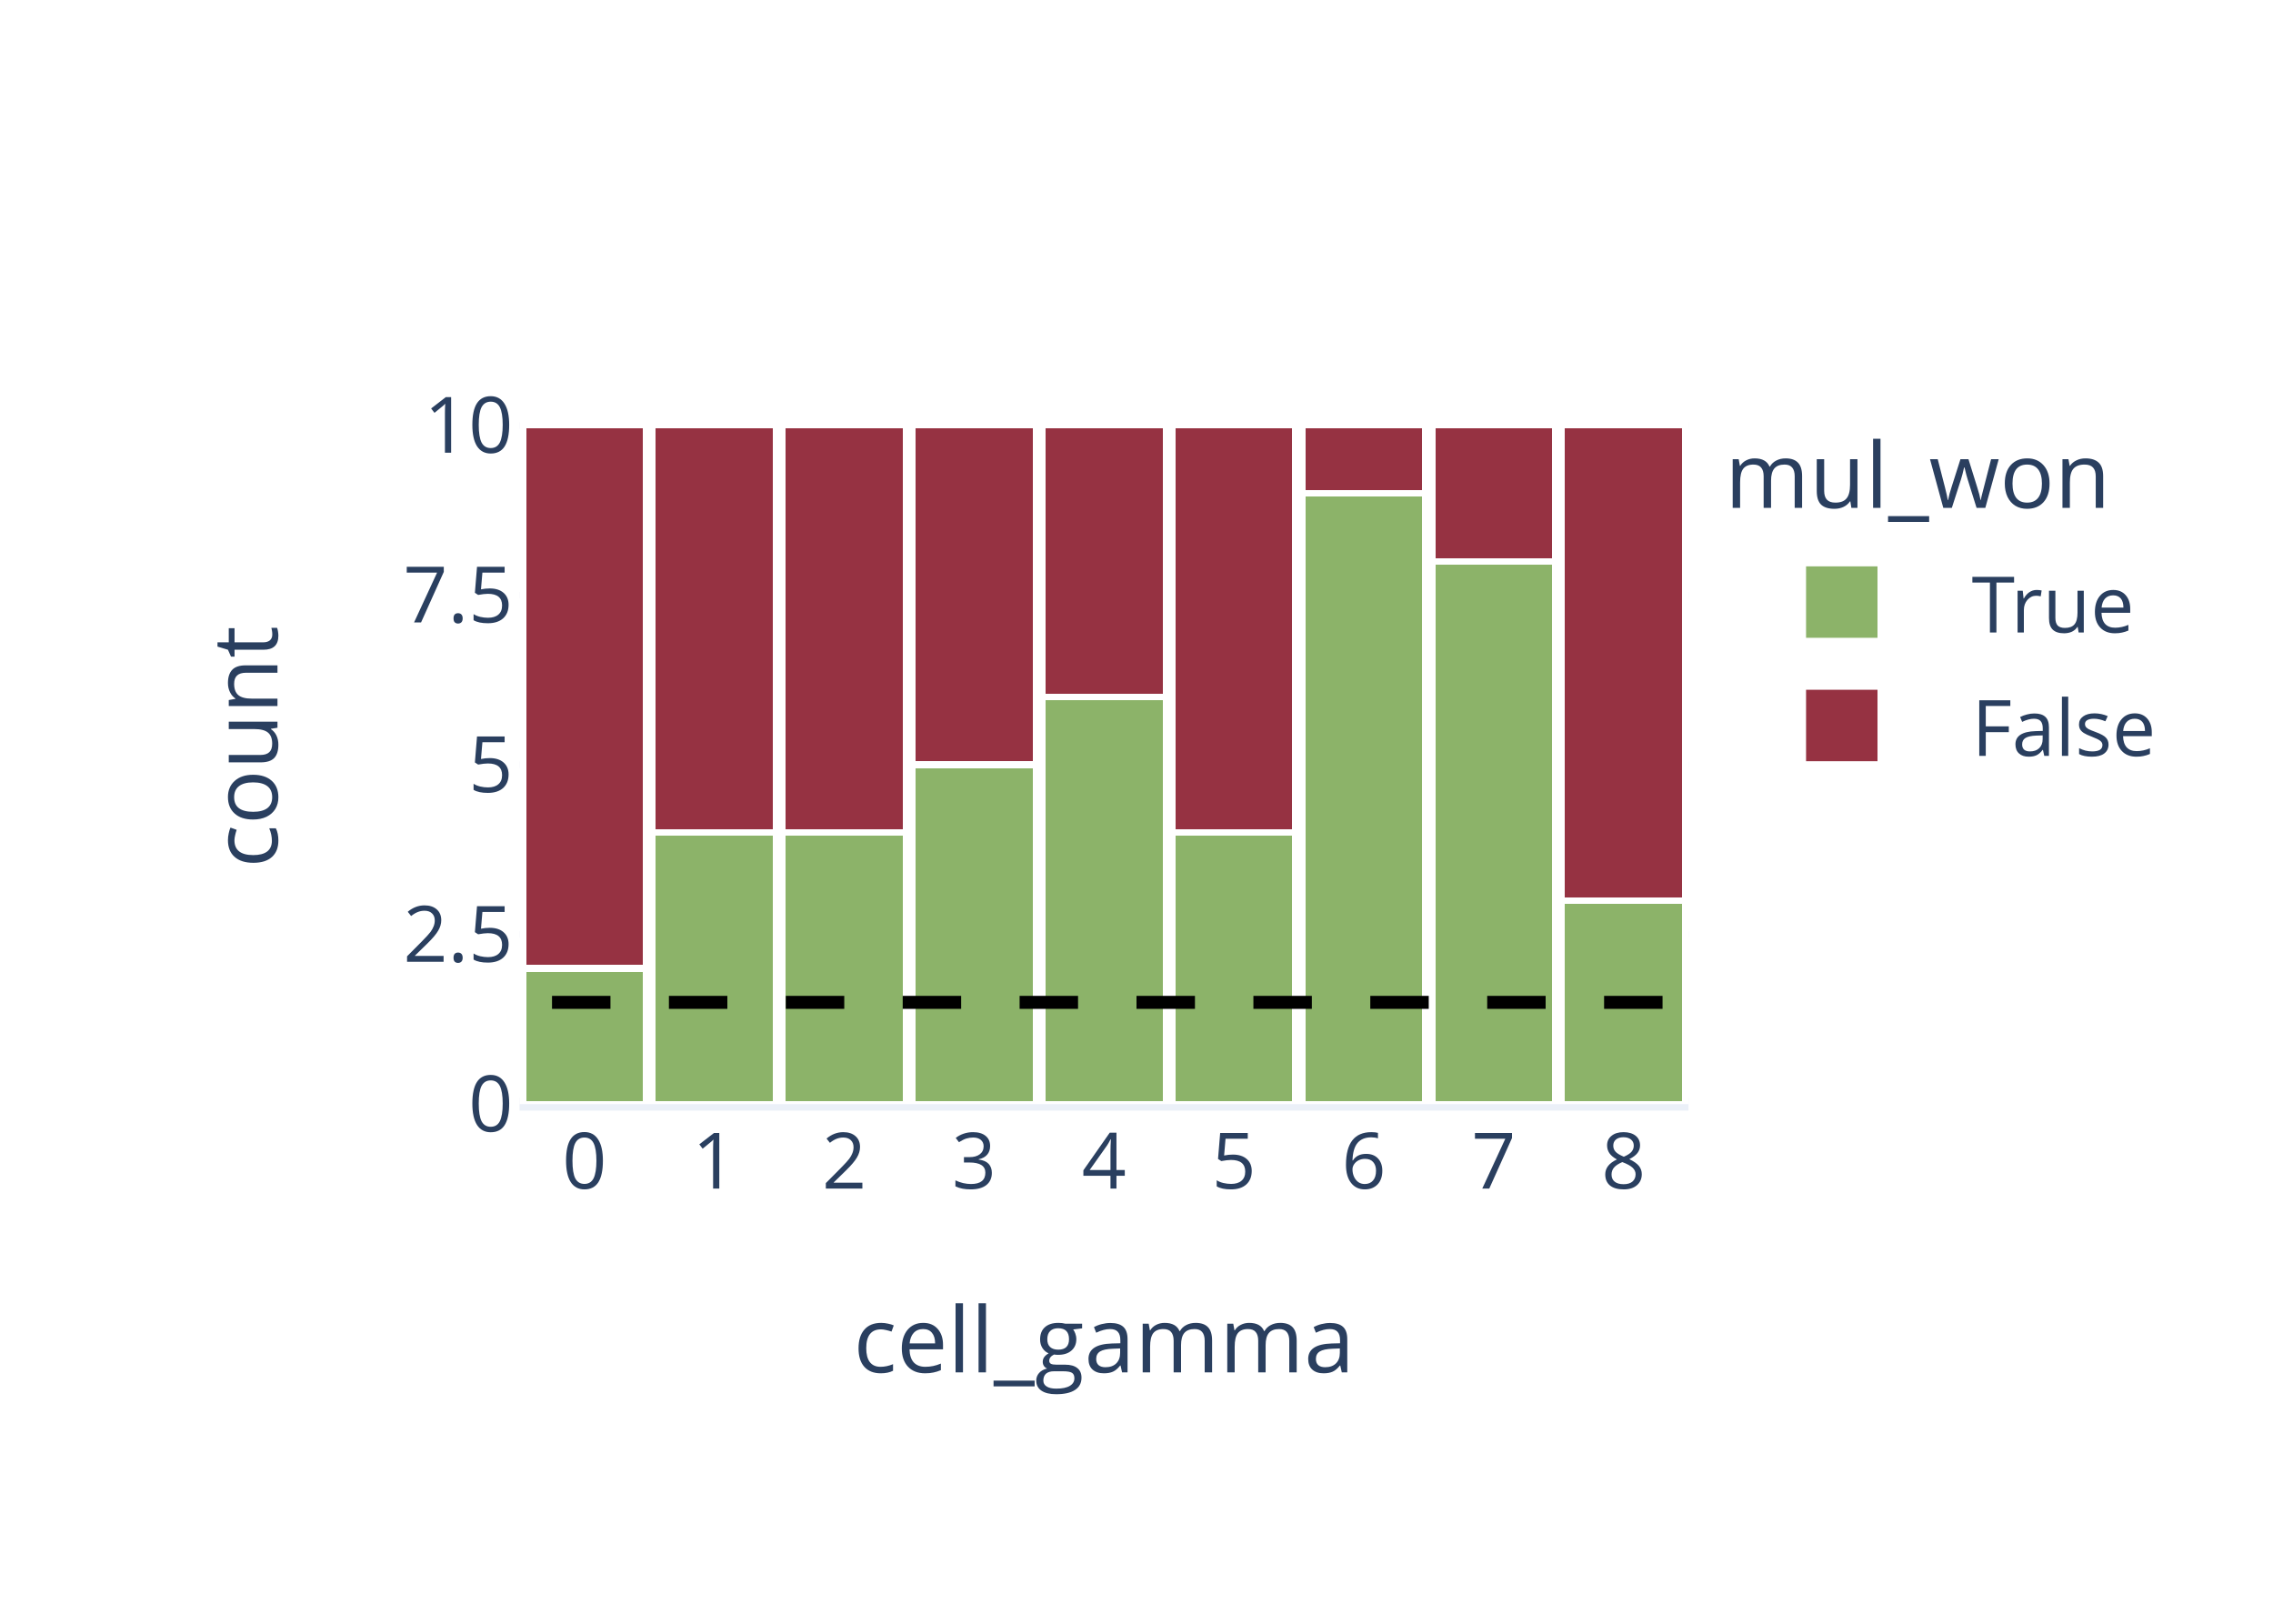
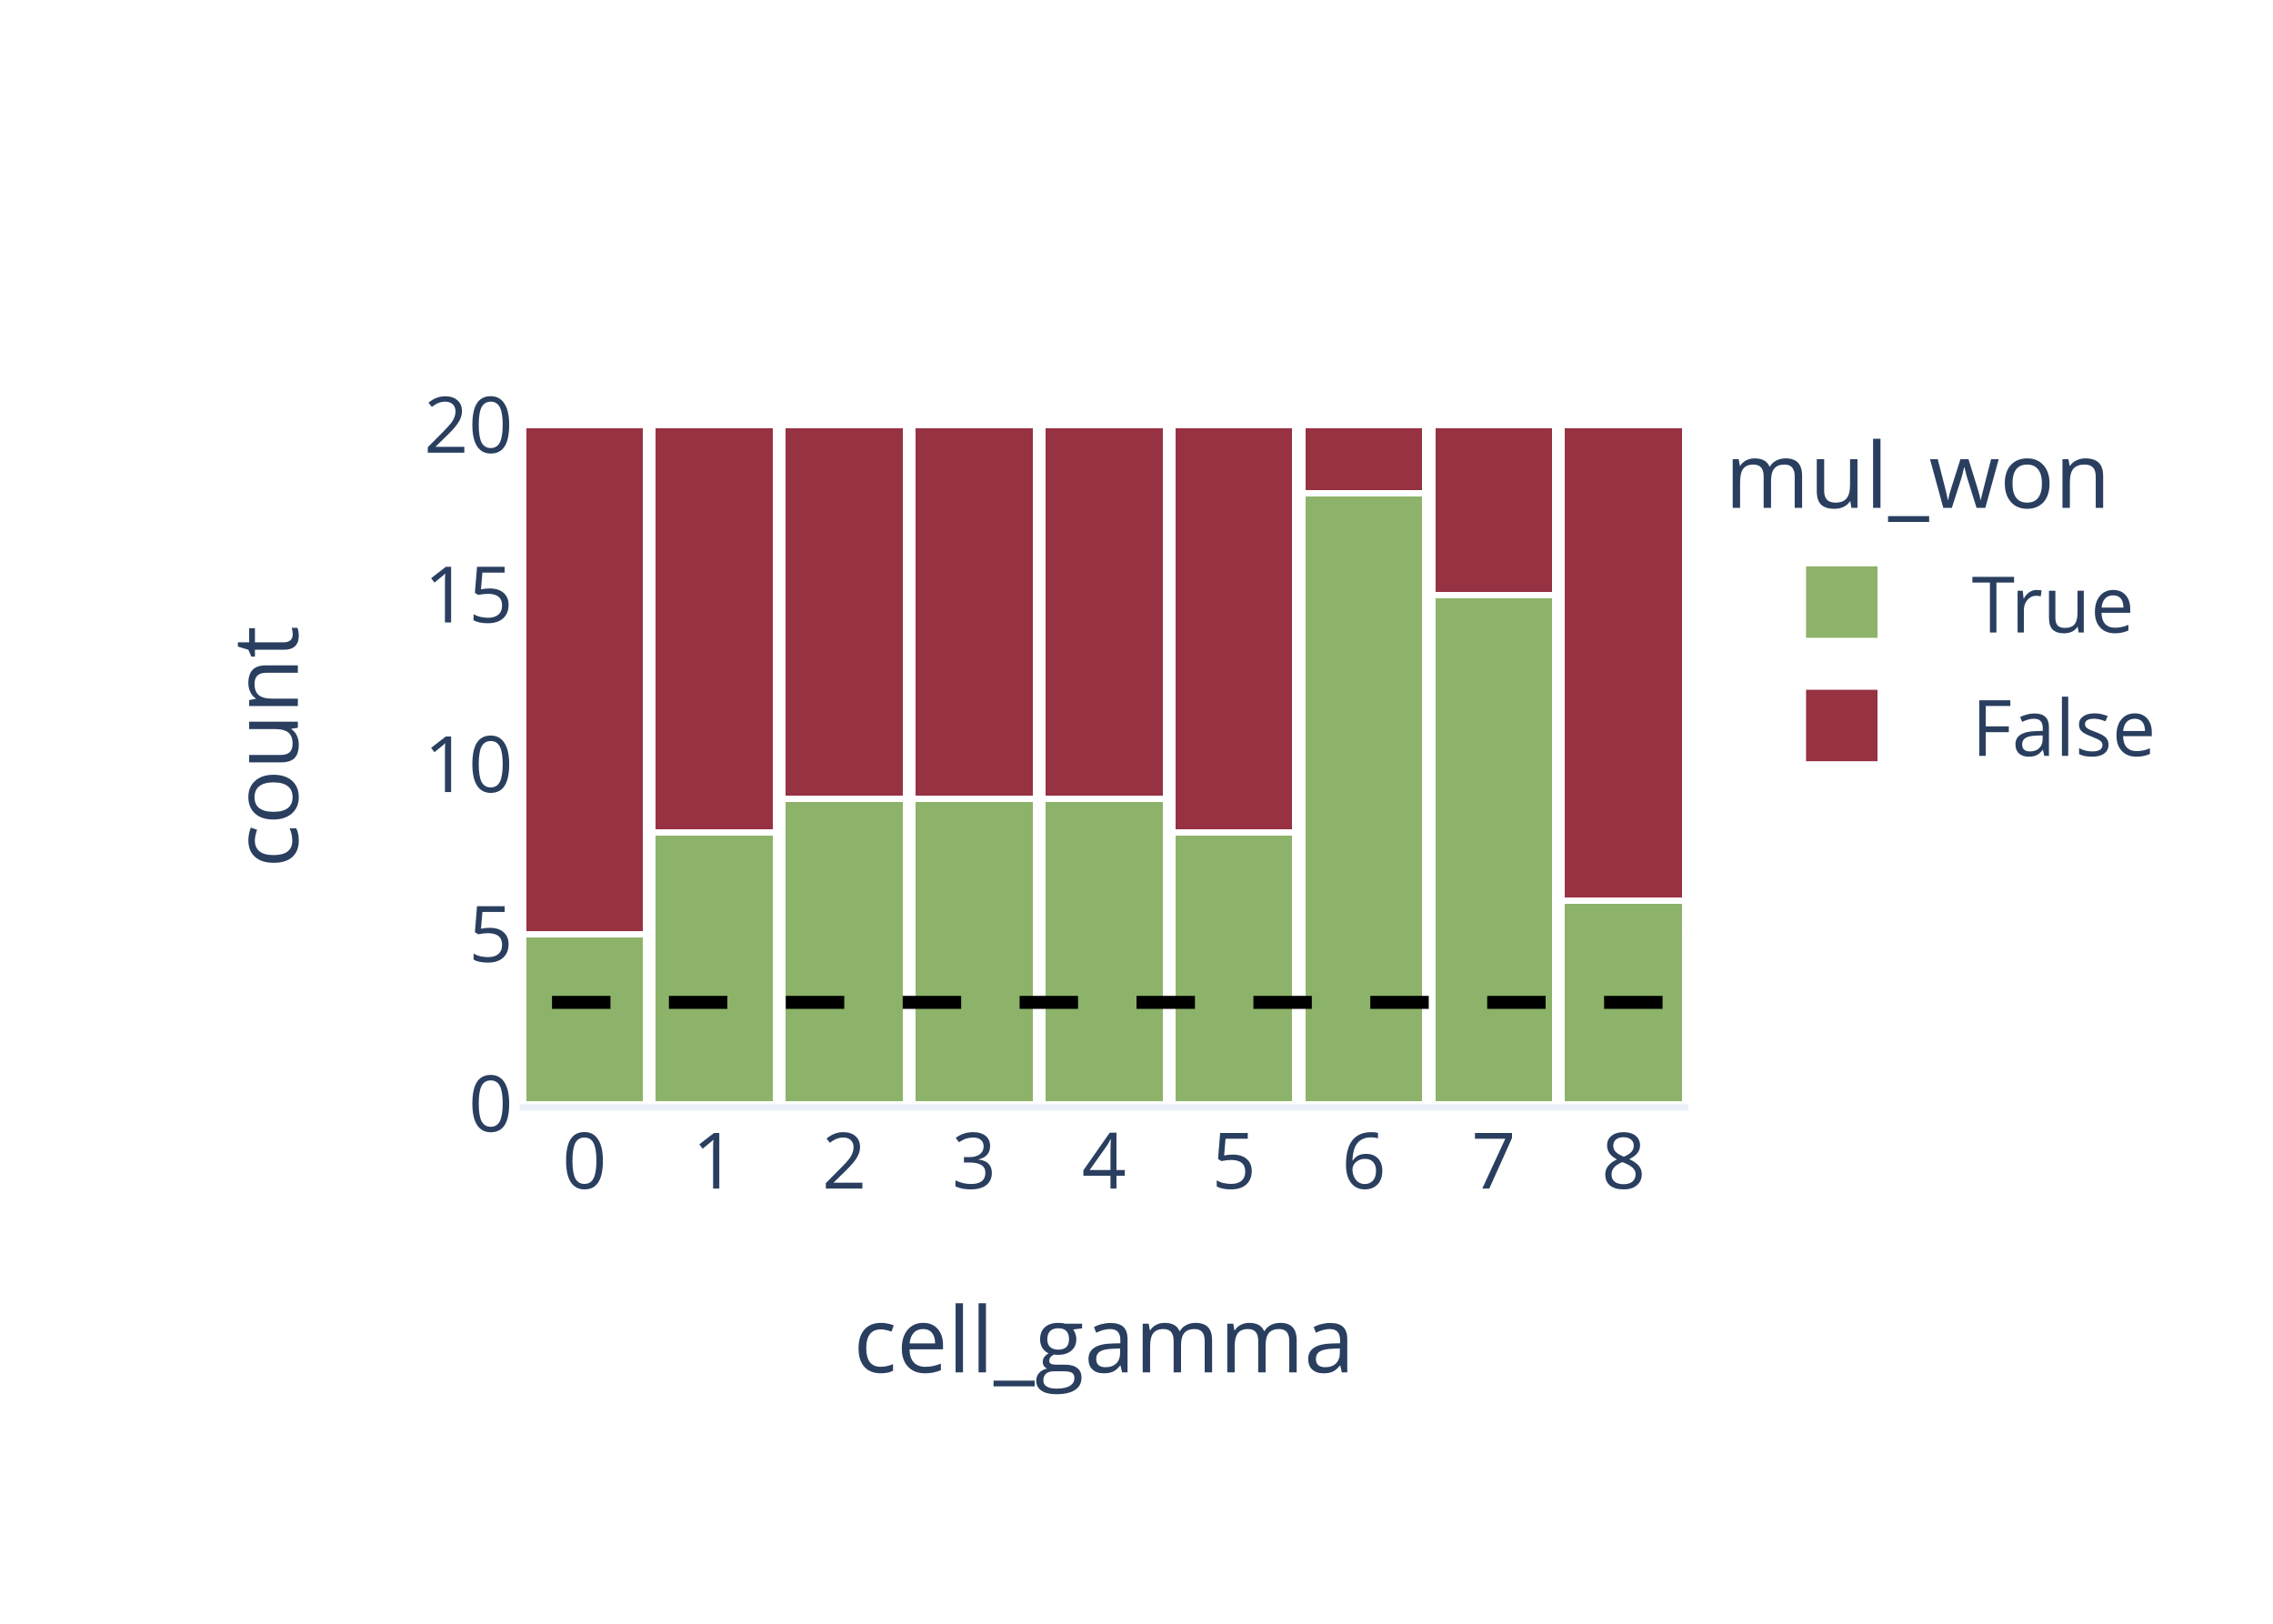
<svg xmlns="http://www.w3.org/2000/svg" class="main-svg" width="350" height="250" style="" viewBox="0 0 350 250">
  <rect x="0" y="0" width="350" height="250" style="fill: rgb(255, 255, 255); fill-opacity: 1;" />
-   <defs id="defs-68f6b1">
+   <defs id="defs-c3beb6">
    <g class="clips">
-       <clipPath id="clip68f6b1xyplot" class="plotclip">
+       <clipPath id="clipc3beb6xyplot" class="plotclip">
        <rect width="180" height="110" />
      </clipPath>
-       <clipPath class="axesclip" id="clip68f6b1x">
+       <clipPath class="axesclip" id="clipc3beb6x">
        <rect x="80" y="0" width="180" height="250" />
      </clipPath>
-       <clipPath class="axesclip" id="clip68f6b1y">
+       <clipPath class="axesclip" id="clipc3beb6y">
        <rect x="0" y="60" width="350" height="110" />
      </clipPath>
-       <clipPath class="axesclip" id="clip68f6b1xy">
+       <clipPath class="axesclip" id="clipc3beb6xy">
        <rect x="80" y="60" width="180" height="110" />
      </clipPath>
    </g>
    <g class="gradients" />
    <g class="patterns" />
  </defs>
  <g class="bglayer" />
  <g class="layer-below">
    <g class="imagelayer" />
    <g class="shapelayer" />
  </g>
  <g class="cartesianlayer">
    <g class="subplot xy">
      <g class="layer-subplot">
        <g class="shapelayer" />
        <g class="imagelayer" />
      </g>
      <g class="minor-gridlayer">
        <g class="x" />
        <g class="y" />
      </g>
      <g class="gridlayer">
        <g class="x" />
        <g class="y">
          <path class="ygrid crisp" transform="translate(0,143.88)" d="M80,0h180" style="stroke: rgb(235, 240, 248); stroke-opacity: 1; stroke-width: 1px;" />
          <path class="ygrid crisp" transform="translate(0,117.75)" d="M80,0h180" style="stroke: rgb(235, 240, 248); stroke-opacity: 1; stroke-width: 1px;" />
          <path class="ygrid crisp" transform="translate(0,91.63)" d="M80,0h180" style="stroke: rgb(235, 240, 248); stroke-opacity: 1; stroke-width: 1px;" />
          <path class="ygrid crisp" transform="translate(0,65.5)" d="M80,0h180" style="stroke: rgb(235, 240, 248); stroke-opacity: 1; stroke-width: 1px;" />
        </g>
      </g>
      <g class="zerolinelayer">
        <path class="yzl zl crisp" transform="translate(0,170)" d="M80,0h180" style="stroke: rgb(235, 240, 248); stroke-opacity: 1; stroke-width: 2px;" />
      </g>
      <g class="layer-between">
        <g class="shapelayer" />
        <g class="imagelayer" />
      </g>
      <path class="xlines-below" />
      <path class="ylines-below" />
      <g class="overlines-below" />
      <g class="xaxislayer-below" />
      <g class="yaxislayer-below" />
      <g class="overaxes-below" />
      <g class="overplot">
-         <g class="xy" transform="translate(80,60)" clip-path="url(#clip68f6b1xyplot)">
+         <g class="xy" transform="translate(80,60)" clip-path="url(#clipc3beb6xyplot)">
          <g class="barlayer mlayer">
            <g class="trace bars" shape-rendering="crispEdges" style="opacity: 1;">
              <g class="points">
                <g class="point">
-                   <path d="M0.5,110V89.1H19.5V110Z" style="vector-effect: none; opacity: 1; stroke-width: 1px; fill: rgb(140, 179, 105); fill-opacity: 1; stroke: rgb(255, 255, 255); stroke-opacity: 1;" />
+                   <path d="M0.5,110V83.88H19.5V110Z" style="vector-effect: none; opacity: 1; stroke-width: 1px; fill: rgb(140, 179, 105); fill-opacity: 1; stroke: rgb(255, 255, 255); stroke-opacity: 1;" />
                </g>
                <g class="point">
                  <path d="M20.5,110V68.2H39.5V110Z" style="vector-effect: none; opacity: 1; stroke-width: 1px; fill: rgb(140, 179, 105); fill-opacity: 1; stroke: rgb(255, 255, 255); stroke-opacity: 1;" />
                </g>
                <g class="point">
-                   <path d="M40.5,110V68.2H59.5V110Z" style="vector-effect: none; opacity: 1; stroke-width: 1px; fill: rgb(140, 179, 105); fill-opacity: 1; stroke: rgb(255, 255, 255); stroke-opacity: 1;" />
-                 </g>
-                 <g class="point">
-                   <path d="M60.5,110V57.75H79.5V110Z" style="vector-effect: none; opacity: 1; stroke-width: 1px; fill: rgb(140, 179, 105); fill-opacity: 1; stroke: rgb(255, 255, 255); stroke-opacity: 1;" />
-                 </g>
-                 <g class="point">
-                   <path d="M80.5,110V47.3H99.5V110Z" style="vector-effect: none; opacity: 1; stroke-width: 1px; fill: rgb(140, 179, 105); fill-opacity: 1; stroke: rgb(255, 255, 255); stroke-opacity: 1;" />
+                   <path d="M40.5,110V62.98H59.5V110Z" style="vector-effect: none; opacity: 1; stroke-width: 1px; fill: rgb(140, 179, 105); fill-opacity: 1; stroke: rgb(255, 255, 255); stroke-opacity: 1;" />
+                 </g>
+                 <g class="point">
+                   <path d="M60.5,110V62.98H79.5V110Z" style="vector-effect: none; opacity: 1; stroke-width: 1px; fill: rgb(140, 179, 105); fill-opacity: 1; stroke: rgb(255, 255, 255); stroke-opacity: 1;" />
+                 </g>
+                 <g class="point">
+                   <path d="M80.5,110V62.98H99.5V110Z" style="vector-effect: none; opacity: 1; stroke-width: 1px; fill: rgb(140, 179, 105); fill-opacity: 1; stroke: rgb(255, 255, 255); stroke-opacity: 1;" />
                </g>
                <g class="point">
                  <path d="M100.5,110V68.2H119.5V110Z" style="vector-effect: none; opacity: 1; stroke-width: 1px; fill: rgb(140, 179, 105); fill-opacity: 1; stroke: rgb(255, 255, 255); stroke-opacity: 1;" />
                </g>
                <g class="point">
                  <path d="M120.5,110V15.95H139.5V110Z" style="vector-effect: none; opacity: 1; stroke-width: 1px; fill: rgb(140, 179, 105); fill-opacity: 1; stroke: rgb(255, 255, 255); stroke-opacity: 1;" />
                </g>
                <g class="point">
-                   <path d="M140.5,110V26.4H159.5V110Z" style="vector-effect: none; opacity: 1; stroke-width: 1px; fill: rgb(140, 179, 105); fill-opacity: 1; stroke: rgb(255, 255, 255); stroke-opacity: 1;" />
+                   <path d="M140.5,110V31.63H159.5V110Z" style="vector-effect: none; opacity: 1; stroke-width: 1px; fill: rgb(140, 179, 105); fill-opacity: 1; stroke: rgb(255, 255, 255); stroke-opacity: 1;" />
                </g>
                <g class="point">
                  <path d="M160.5,110V78.65H179.5V110Z" style="vector-effect: none; opacity: 1; stroke-width: 1px; fill: rgb(140, 179, 105); fill-opacity: 1; stroke: rgb(255, 255, 255); stroke-opacity: 1;" />
                </g>
              </g>
            </g>
            <g class="trace bars" shape-rendering="crispEdges" style="opacity: 1;">
              <g class="points">
                <g class="point">
-                   <path d="M0.5,89.1V5.5H19.5V89.1Z" style="vector-effect: none; opacity: 1; stroke-width: 1px; fill: rgb(150, 50, 66); fill-opacity: 1; stroke: rgb(255, 255, 255); stroke-opacity: 1;" />
+                   <path d="M0.5,83.88V5.5H19.5V83.88Z" style="vector-effect: none; opacity: 1; stroke-width: 1px; fill: rgb(150, 50, 66); fill-opacity: 1; stroke: rgb(255, 255, 255); stroke-opacity: 1;" />
                </g>
                <g class="point">
                  <path d="M20.5,68.2V5.5H39.5V68.2Z" style="vector-effect: none; opacity: 1; stroke-width: 1px; fill: rgb(150, 50, 66); fill-opacity: 1; stroke: rgb(255, 255, 255); stroke-opacity: 1;" />
                </g>
                <g class="point">
-                   <path d="M40.5,68.2V5.5H59.5V68.2Z" style="vector-effect: none; opacity: 1; stroke-width: 1px; fill: rgb(150, 50, 66); fill-opacity: 1; stroke: rgb(255, 255, 255); stroke-opacity: 1;" />
-                 </g>
-                 <g class="point">
-                   <path d="M60.5,57.75V5.5H79.5V57.75Z" style="vector-effect: none; opacity: 1; stroke-width: 1px; fill: rgb(150, 50, 66); fill-opacity: 1; stroke: rgb(255, 255, 255); stroke-opacity: 1;" />
-                 </g>
-                 <g class="point">
-                   <path d="M80.5,47.3V5.5H99.5V47.3Z" style="vector-effect: none; opacity: 1; stroke-width: 1px; fill: rgb(150, 50, 66); fill-opacity: 1; stroke: rgb(255, 255, 255); stroke-opacity: 1;" />
+                   <path d="M40.5,62.98V5.5H59.5V62.98Z" style="vector-effect: none; opacity: 1; stroke-width: 1px; fill: rgb(150, 50, 66); fill-opacity: 1; stroke: rgb(255, 255, 255); stroke-opacity: 1;" />
+                 </g>
+                 <g class="point">
+                   <path d="M60.5,62.98V5.5H79.5V62.98Z" style="vector-effect: none; opacity: 1; stroke-width: 1px; fill: rgb(150, 50, 66); fill-opacity: 1; stroke: rgb(255, 255, 255); stroke-opacity: 1;" />
+                 </g>
+                 <g class="point">
+                   <path d="M80.5,62.98V5.5H99.5V62.98Z" style="vector-effect: none; opacity: 1; stroke-width: 1px; fill: rgb(150, 50, 66); fill-opacity: 1; stroke: rgb(255, 255, 255); stroke-opacity: 1;" />
                </g>
                <g class="point">
                  <path d="M100.5,68.2V5.5H119.5V68.2Z" style="vector-effect: none; opacity: 1; stroke-width: 1px; fill: rgb(150, 50, 66); fill-opacity: 1; stroke: rgb(255, 255, 255); stroke-opacity: 1;" />
                </g>
                <g class="point">
                  <path d="M120.5,15.95V5.5H139.5V15.95Z" style="vector-effect: none; opacity: 1; stroke-width: 1px; fill: rgb(150, 50, 66); fill-opacity: 1; stroke: rgb(255, 255, 255); stroke-opacity: 1;" />
                </g>
                <g class="point">
-                   <path d="M140.5,26.4V5.5H159.5V26.4Z" style="vector-effect: none; opacity: 1; stroke-width: 1px; fill: rgb(150, 50, 66); fill-opacity: 1; stroke: rgb(255, 255, 255); stroke-opacity: 1;" />
+                   <path d="M140.5,31.63V5.5H159.5V31.63Z" style="vector-effect: none; opacity: 1; stroke-width: 1px; fill: rgb(150, 50, 66); fill-opacity: 1; stroke: rgb(255, 255, 255); stroke-opacity: 1;" />
                </g>
                <g class="point">
                  <path d="M160.5,78.65V5.5H179.5V78.65Z" style="vector-effect: none; opacity: 1; stroke-width: 1px; fill: rgb(150, 50, 66); fill-opacity: 1; stroke: rgb(255, 255, 255); stroke-opacity: 1;" />
                </g>
              </g>
            </g>
          </g>
          <g class="scatterlayer mlayer">
-             <g class="trace scatter trace7a796b" style="stroke-miterlimit: 2; opacity: 1;">
+             <g class="trace scatter trace3bbbca" style="stroke-miterlimit: 2; opacity: 1;">
              <g class="fills" />
              <g class="errorbars" />
              <g class="lines">
                <path class="js-line" d="M5,94.33L180,94.33" style="vector-effect: none; fill: none; stroke: rgb(0, 0, 0); stroke-opacity: 1; stroke-dasharray: 9px, 9px; stroke-width: 2px; opacity: 1;" />
              </g>
              <g class="points" />
              <g class="text" />
            </g>
          </g>
        </g>
      </g>
      <g class="zerolinelayer-above" />
      <path class="xlines-above crisp" d="M0,0" style="fill: none;" />
      <path class="ylines-above crisp" d="M0,0" style="fill: none;" />
      <g class="overlines-above" />
      <g class="xaxislayer-above">
        <g class="xtick">
          <text text-anchor="middle" x="0" y="183" transform="translate(90,0)" style="font-family: 'Open Sans', verdana, arial, sans-serif; font-size: 12px; fill: rgb(42, 63, 95); fill-opacity: 1; white-space: pre;">0</text>
        </g>
        <g class="xtick">
          <text text-anchor="middle" x="0" y="183" style="font-family: 'Open Sans', verdana, arial, sans-serif; font-size: 12px; fill: rgb(42, 63, 95); fill-opacity: 1; white-space: pre;" transform="translate(110,0)">1</text>
        </g>
        <g class="xtick">
          <text text-anchor="middle" x="0" y="183" style="font-family: 'Open Sans', verdana, arial, sans-serif; font-size: 12px; fill: rgb(42, 63, 95); fill-opacity: 1; white-space: pre;" transform="translate(130,0)">2</text>
        </g>
        <g class="xtick">
          <text text-anchor="middle" x="0" y="183" style="font-family: 'Open Sans', verdana, arial, sans-serif; font-size: 12px; fill: rgb(42, 63, 95); fill-opacity: 1; white-space: pre;" transform="translate(150,0)">3</text>
        </g>
        <g class="xtick">
          <text text-anchor="middle" x="0" y="183" style="font-family: 'Open Sans', verdana, arial, sans-serif; font-size: 12px; fill: rgb(42, 63, 95); fill-opacity: 1; white-space: pre;" transform="translate(170,0)">4</text>
        </g>
        <g class="xtick">
          <text text-anchor="middle" x="0" y="183" style="font-family: 'Open Sans', verdana, arial, sans-serif; font-size: 12px; fill: rgb(42, 63, 95); fill-opacity: 1; white-space: pre;" transform="translate(190,0)">5</text>
        </g>
        <g class="xtick">
          <text text-anchor="middle" x="0" y="183" style="font-family: 'Open Sans', verdana, arial, sans-serif; font-size: 12px; fill: rgb(42, 63, 95); fill-opacity: 1; white-space: pre;" transform="translate(210,0)">6</text>
        </g>
        <g class="xtick">
          <text text-anchor="middle" x="0" y="183" style="font-family: 'Open Sans', verdana, arial, sans-serif; font-size: 12px; fill: rgb(42, 63, 95); fill-opacity: 1; white-space: pre;" transform="translate(230,0)">7</text>
        </g>
        <g class="xtick">
          <text text-anchor="middle" x="0" y="183" style="font-family: 'Open Sans', verdana, arial, sans-serif; font-size: 12px; fill: rgb(42, 63, 95); fill-opacity: 1; white-space: pre;" transform="translate(250,0)">8</text>
        </g>
      </g>
      <g class="yaxislayer-above">
        <g class="ytick">
          <text text-anchor="end" x="79" y="4.2" transform="translate(0,170)" style="font-family: 'Open Sans', verdana, arial, sans-serif; font-size: 12px; fill: rgb(42, 63, 95); fill-opacity: 1; white-space: pre;">0</text>
        </g>
        <g class="ytick">
-           <text text-anchor="end" x="79" y="4.2" style="font-family: 'Open Sans', verdana, arial, sans-serif; font-size: 12px; fill: rgb(42, 63, 95); fill-opacity: 1; white-space: pre;" transform="translate(0,143.88)">2.5</text>
-         </g>
-         <g class="ytick">
-           <text text-anchor="end" x="79" y="4.2" style="font-family: 'Open Sans', verdana, arial, sans-serif; font-size: 12px; fill: rgb(42, 63, 95); fill-opacity: 1; white-space: pre;" transform="translate(0,117.75)">5</text>
-         </g>
-         <g class="ytick">
-           <text text-anchor="end" x="79" y="4.2" style="font-family: 'Open Sans', verdana, arial, sans-serif; font-size: 12px; fill: rgb(42, 63, 95); fill-opacity: 1; white-space: pre;" transform="translate(0,91.63)">7.5</text>
-         </g>
-         <g class="ytick">
-           <text text-anchor="end" x="79" y="4.2" style="font-family: 'Open Sans', verdana, arial, sans-serif; font-size: 12px; fill: rgb(42, 63, 95); fill-opacity: 1; white-space: pre;" transform="translate(0,65.5)">10</text>
+           <text text-anchor="end" x="79" y="4.2" style="font-family: 'Open Sans', verdana, arial, sans-serif; font-size: 12px; fill: rgb(42, 63, 95); fill-opacity: 1; white-space: pre;" transform="translate(0,143.88)">5</text>
+         </g>
+         <g class="ytick">
+           <text text-anchor="end" x="79" y="4.2" style="font-family: 'Open Sans', verdana, arial, sans-serif; font-size: 12px; fill: rgb(42, 63, 95); fill-opacity: 1; white-space: pre;" transform="translate(0,117.75)">10</text>
+         </g>
+         <g class="ytick">
+           <text text-anchor="end" x="79" y="4.2" style="font-family: 'Open Sans', verdana, arial, sans-serif; font-size: 12px; fill: rgb(42, 63, 95); fill-opacity: 1; white-space: pre;" transform="translate(0,91.63)">15</text>
+         </g>
+         <g class="ytick">
+           <text text-anchor="end" x="79" y="4.2" style="font-family: 'Open Sans', verdana, arial, sans-serif; font-size: 12px; fill: rgb(42, 63, 95); fill-opacity: 1; white-space: pre;" transform="translate(0,65.5)">20</text>
        </g>
      </g>
      <g class="overaxes-above" />
    </g>
  </g>
  <g class="polarlayer" />
  <g class="smithlayer" />
  <g class="ternarylayer" />
  <g class="geolayer" />
  <g class="funnelarealayer" />
  <g class="pielayer" />
  <g class="iciclelayer" />
  <g class="treemaplayer" />
  <g class="sunburstlayer" />
  <g class="glimages" />
-   <defs id="topdefs-68f6b1">
+   <defs id="topdefs-c3beb6">
    <g class="clips" />
-     <clipPath id="legend68f6b1">
+     <clipPath id="legendc3beb6">
      <rect width="74" height="67" x="0" y="0" />
    </clipPath>
  </defs>
  <g class="layer-above">
    <g class="imagelayer" />
    <g class="shapelayer" />
  </g>
  <g class="infolayer">
    <g class="legend" pointer-events="all" transform="translate(263.6,60)">
      <rect class="bg" shape-rendering="crispEdges" style="stroke: rgb(68, 68, 68); stroke-opacity: 1; fill: rgb(255, 255, 255); fill-opacity: 1; stroke-width: 0px;" width="74" height="67" x="0" y="0" />
-       <g class="scrollbox" transform="" clip-path="url(#legend68f6b1)">
+       <g class="scrollbox" transform="" clip-path="url(#legendc3beb6)">
        <text class="legendtitletext" text-anchor="start" x="2" y="18.2" style="font-family: 'Open Sans', verdana, arial, sans-serif; font-size: 14px; fill: rgb(42, 63, 95); fill-opacity: 1; white-space: pre;">mul_won</text>
        <g class="groups" transform="">
          <g class="traces" transform="translate(0,32.7)" style="opacity: 1;">
            <text class="legendtext" text-anchor="start" x="40" y="4.68" style="font-family: 'Open Sans', verdana, arial, sans-serif; font-size: 12px; fill: rgb(42, 63, 95); fill-opacity: 1; white-space: pre;">True</text>
            <g class="layers" style="opacity: 1;">
              <g class="legendfill" />
              <g class="legendlines" />
              <g class="legendsymbols">
                <g class="legendpoints">
                  <path class="legendundefined" d="M6,6H-6V-6H6Z" transform="translate(20,0)" style="stroke-width: 1px; fill: rgb(140, 179, 105); fill-opacity: 1; stroke: rgb(255, 255, 255); stroke-opacity: 1;" />
                </g>
              </g>
            </g>
            <rect class="legendtoggle" x="0" y="-9.5" width="68.609" height="19" style="fill: rgb(0, 0, 0); fill-opacity: 0;" />
          </g>
        </g>
        <g class="groups" transform="">
          <g class="traces" transform="translate(0,51.7)" style="opacity: 1;">
            <text class="legendtext" text-anchor="start" x="40" y="4.68" style="font-family: 'Open Sans', verdana, arial, sans-serif; font-size: 12px; fill: rgb(42, 63, 95); fill-opacity: 1; white-space: pre;">False</text>
            <g class="layers" style="opacity: 1;">
              <g class="legendfill" />
              <g class="legendlines" />
              <g class="legendsymbols">
                <g class="legendpoints">
                  <path class="legendundefined" d="M6,6H-6V-6H6Z" transform="translate(20,0)" style="stroke-width: 1px; fill: rgb(150, 50, 66); fill-opacity: 1; stroke: rgb(255, 255, 255); stroke-opacity: 1;" />
                </g>
              </g>
            </g>
            <rect class="legendtoggle" x="0" y="-9.5" width="68.609" height="19" style="fill: rgb(0, 0, 0); fill-opacity: 0;" />
          </g>
        </g>
      </g>
      <rect class="scrollbar" rx="20" ry="3" width="0" height="0" style="fill: rgb(128, 139, 164); fill-opacity: 1;" x="0" y="0" />
    </g>
    <g class="g-gtitle" />
    <g class="g-xtitle">
      <text class="xtitle" x="170" y="211.3" text-anchor="middle" style="opacity: 1; font-family: 'Open Sans', verdana, arial, sans-serif; font-size: 14px; fill: rgb(42, 63, 95); fill-opacity: 1; white-space: pre;">cell_gamma</text>
    </g>
    <g class="g-ytitle">
-       <text class="ytitle" transform="rotate(-90,42.725,115)" x="42.725" y="115" text-anchor="middle" style="opacity: 1; font-family: 'Open Sans', verdana, arial, sans-serif; font-size: 14px; fill: rgb(42, 63, 95); fill-opacity: 1; white-space: pre;">count</text>
+       <text class="ytitle" transform="rotate(-90,45.86563,115)" x="45.866" y="115" text-anchor="middle" style="opacity: 1; font-family: 'Open Sans', verdana, arial, sans-serif; font-size: 14px; fill: rgb(42, 63, 95); fill-opacity: 1; white-space: pre;">count</text>
    </g>
  </g>
</svg>
